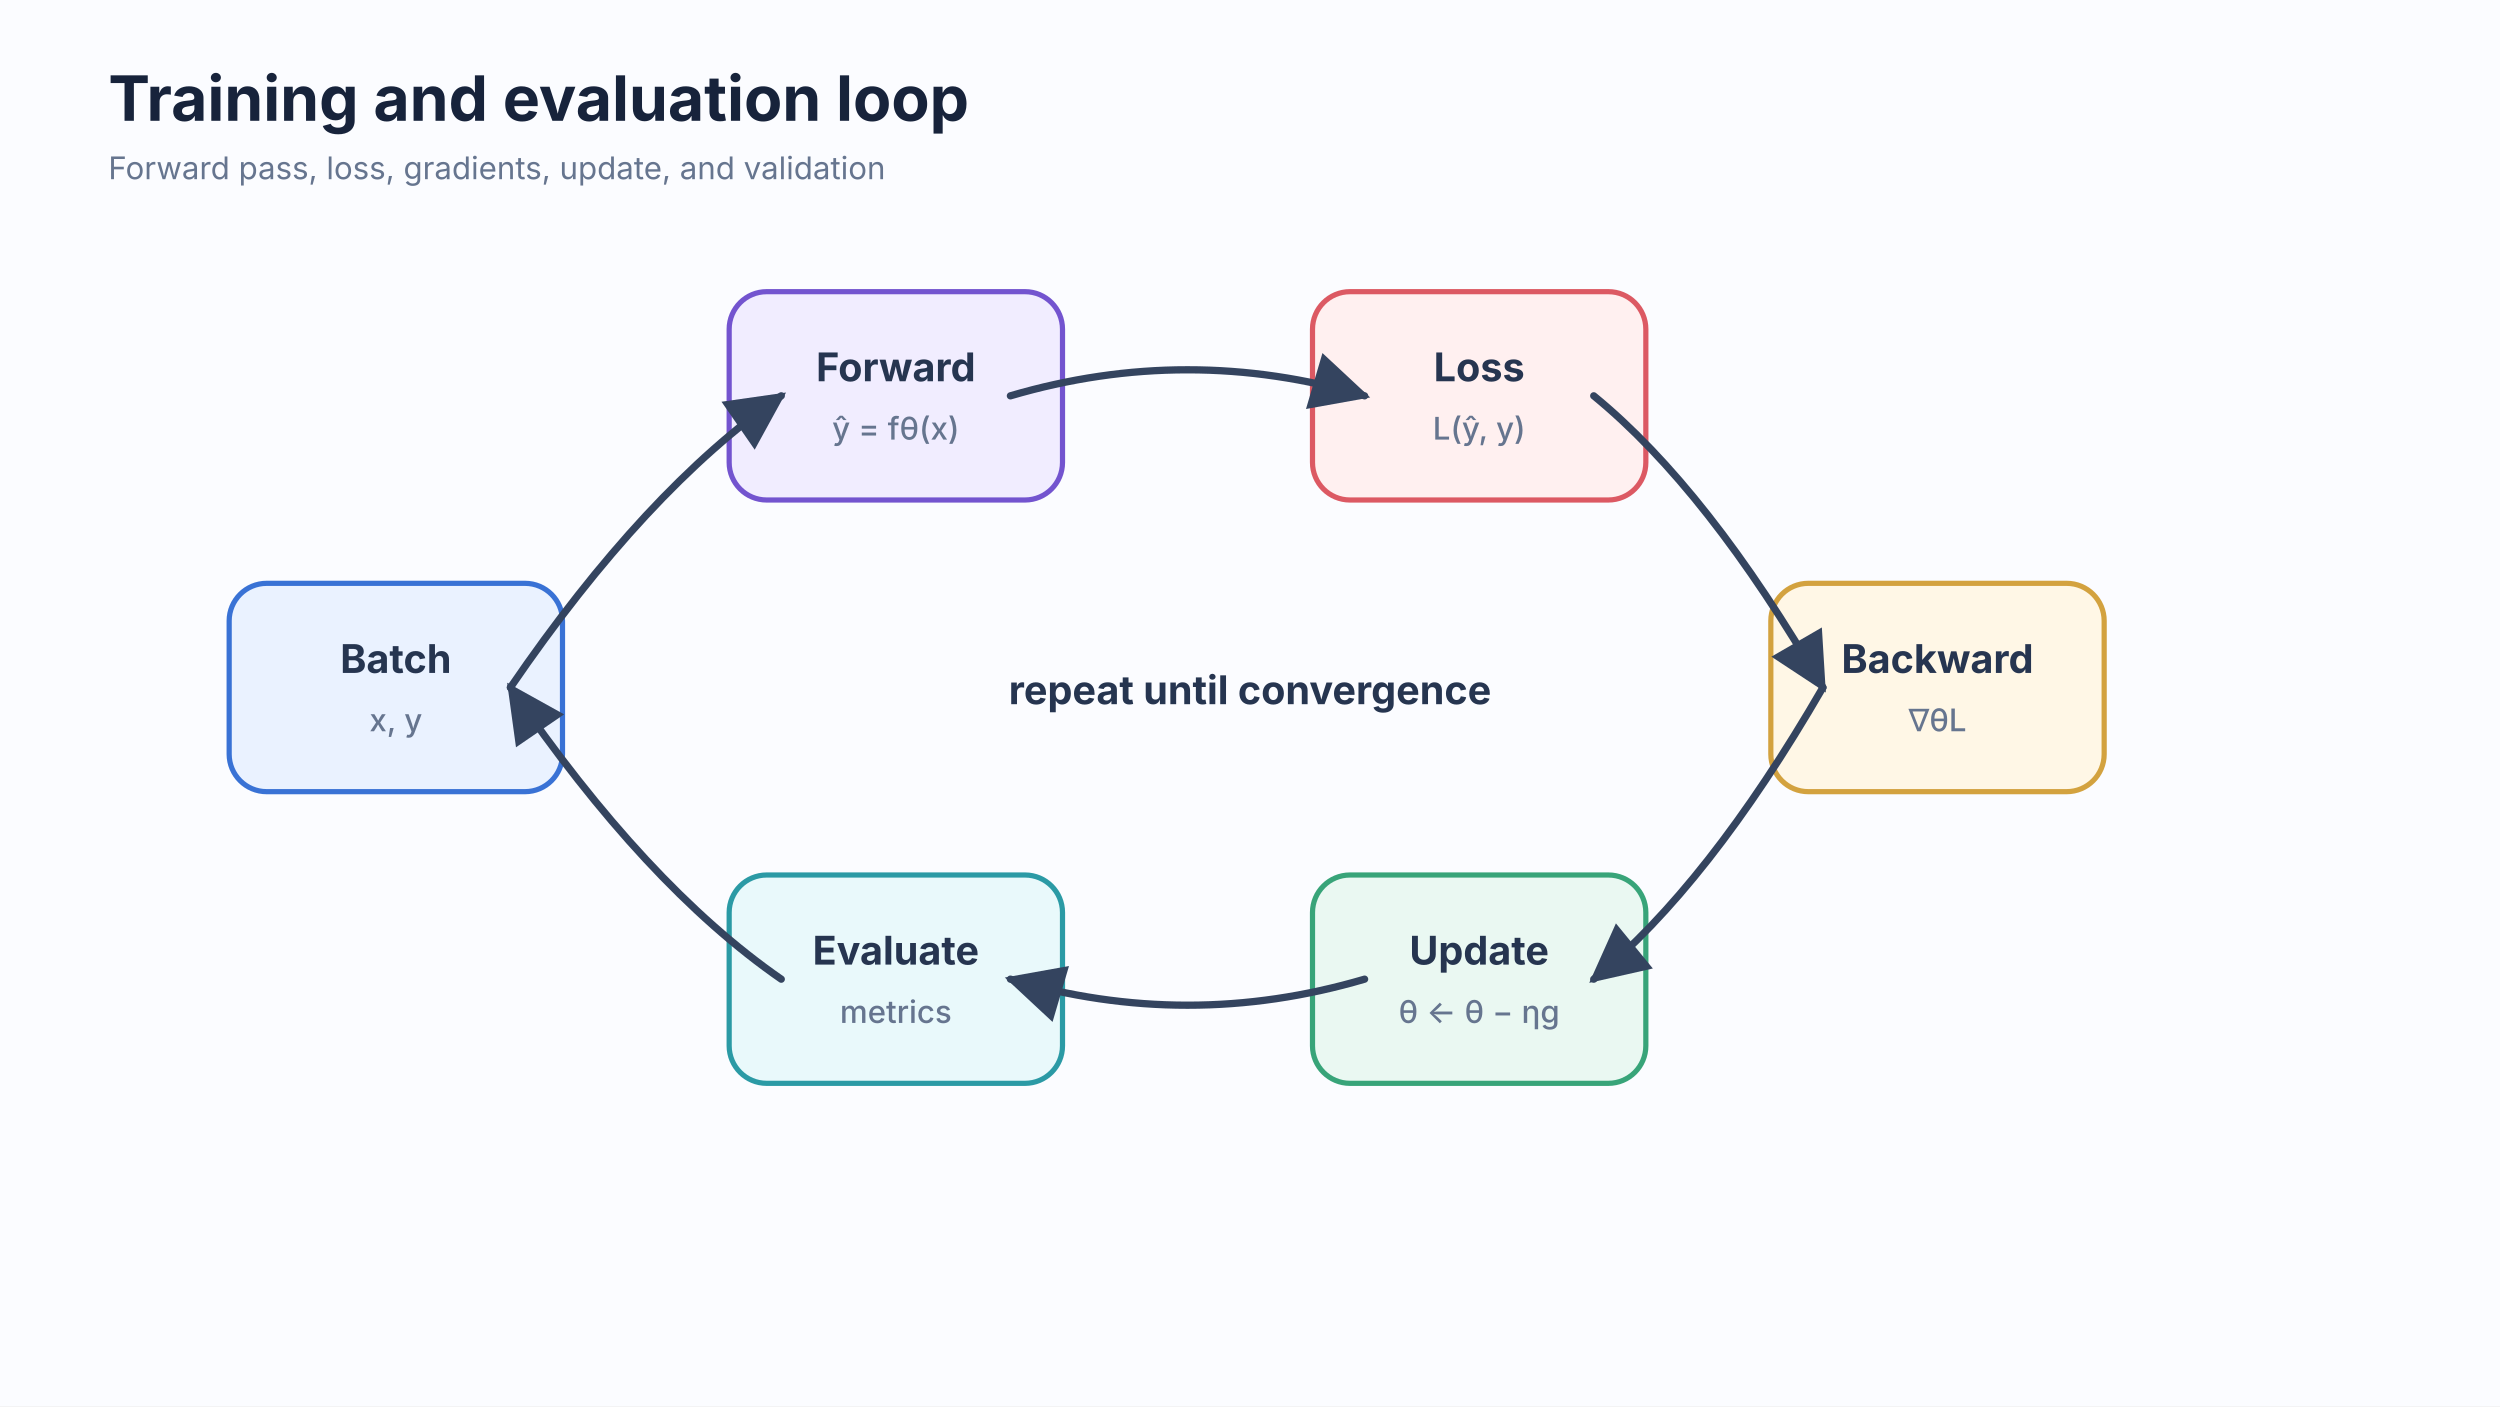
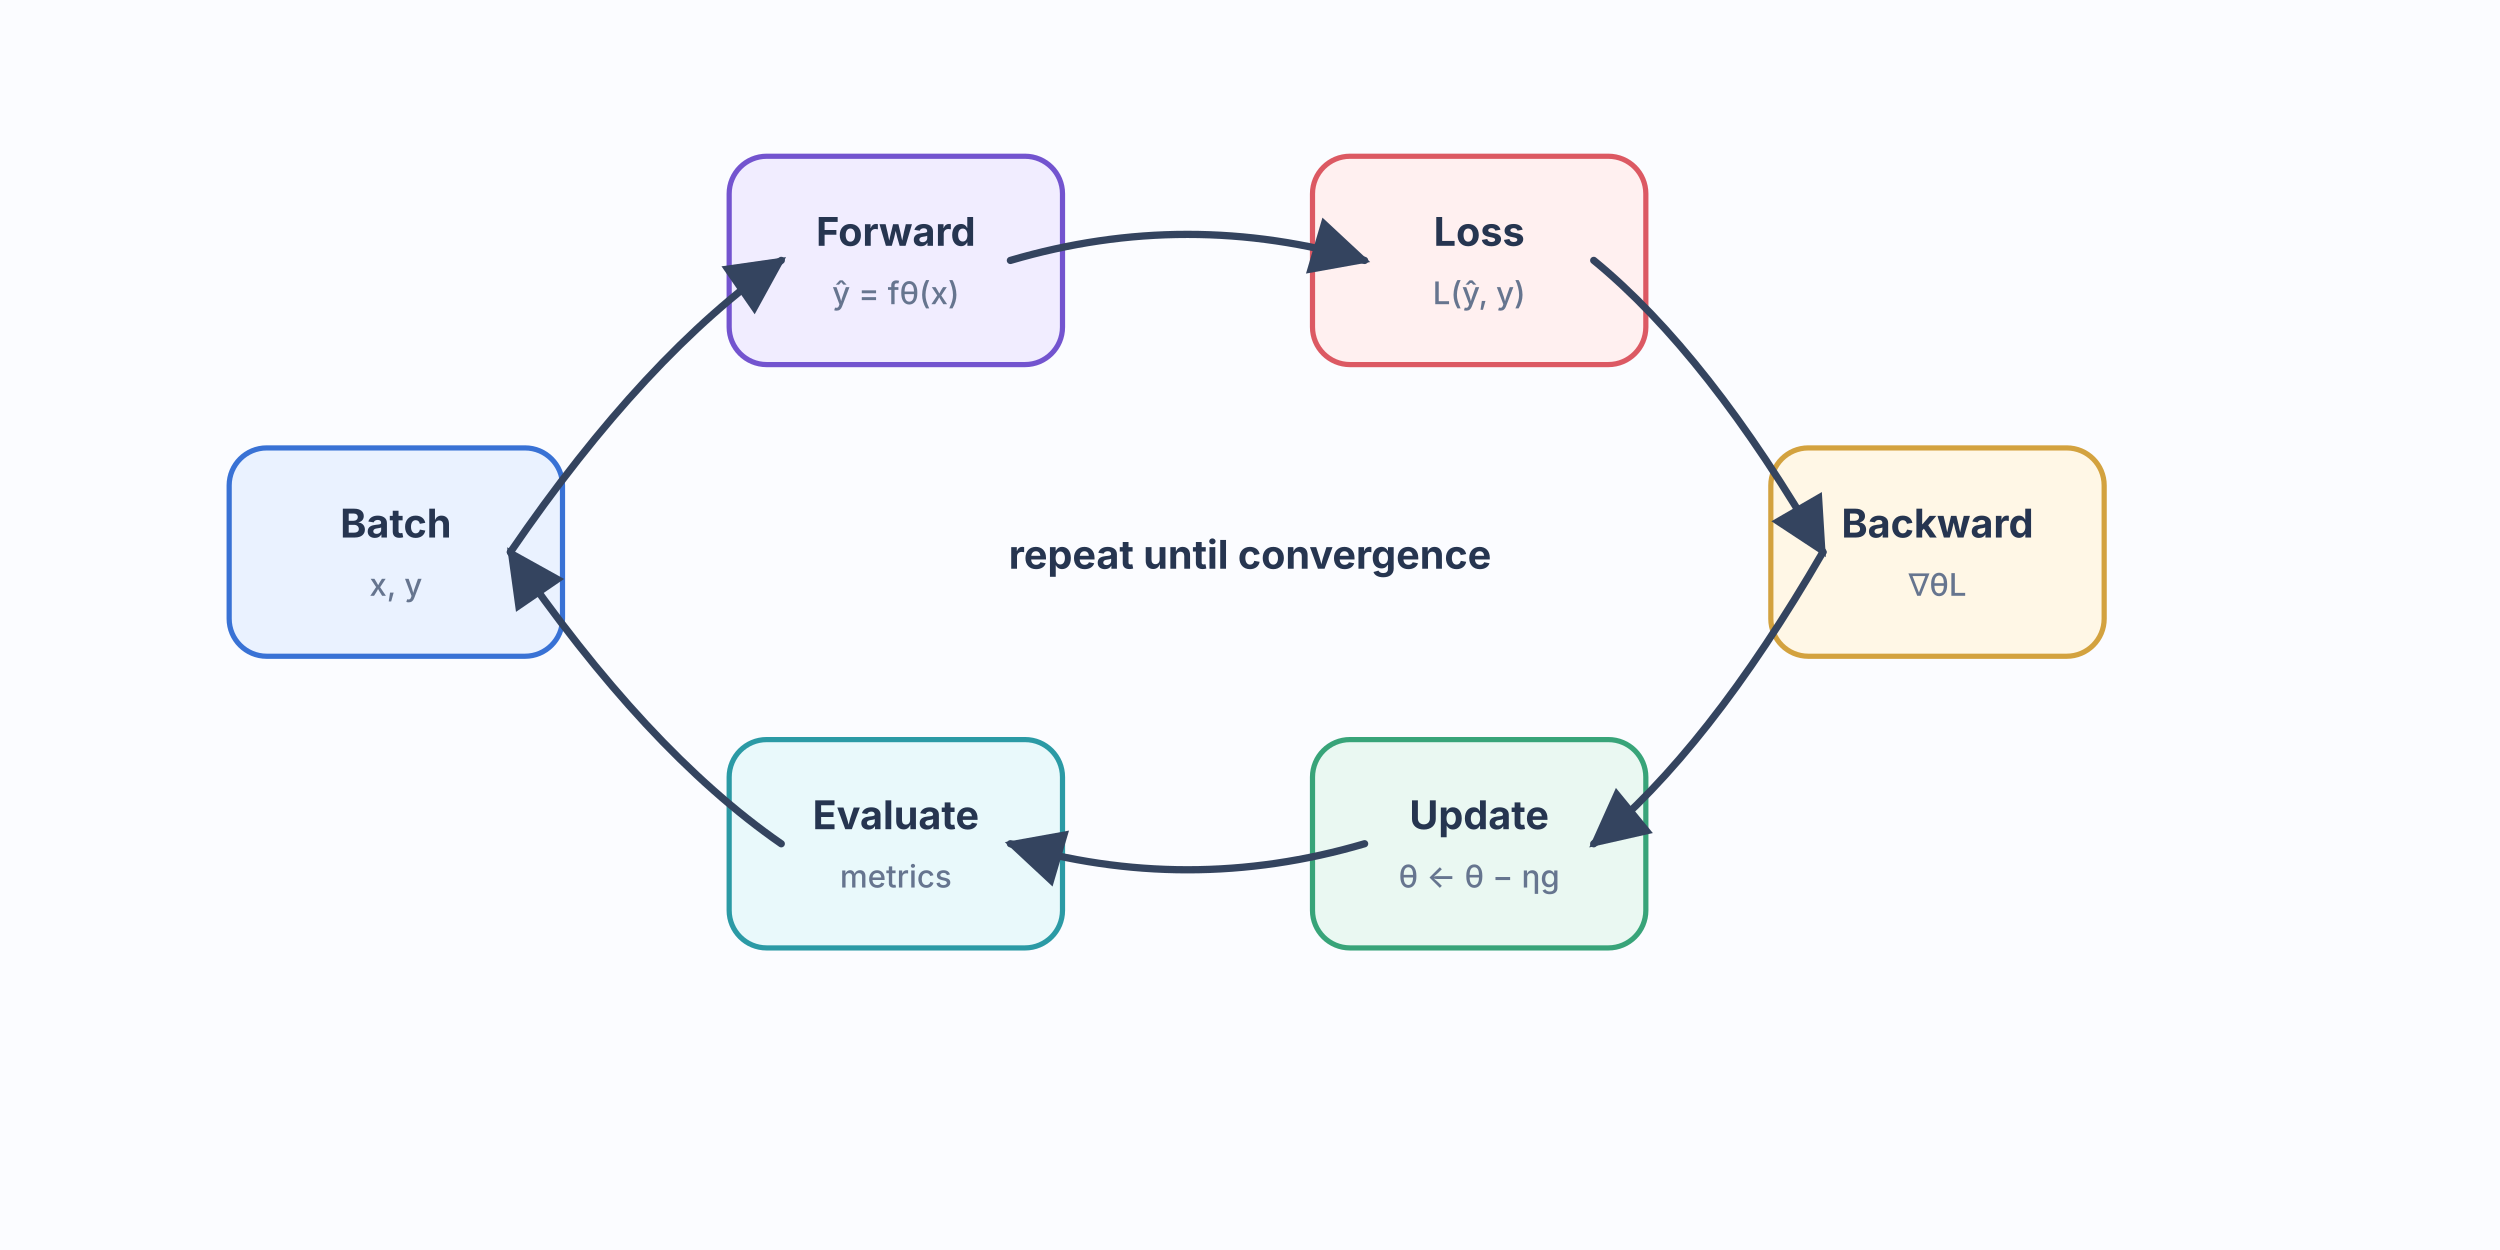
- <svg xmlns="http://www.w3.org/2000/svg" width="1200" height="675" viewBox="0 0 1200 675" role="img" aria-labelledby="svg-title svg-desc">
+ <svg xmlns="http://www.w3.org/2000/svg" width="1200" height="600" viewBox="0 0 1200 600" role="img" aria-labelledby="svg-title svg-desc">
  <defs>
    <marker id="arrow" viewBox="0 0 10 10" refX="9" refY="5" markerWidth="8" markerHeight="8" orient="auto-start-reverse">
      <path d="M0 0L10 5L0 10Z" fill="#34445f" />
    </marker>
    <marker id="arrow-blue" viewBox="0 0 10 10" refX="9" refY="5" markerWidth="8" markerHeight="8" orient="auto-start-reverse">
      <path d="M0 0L10 5L0 10Z" fill="#3972d5" />
    </marker>
    <marker id="arrow-violet" viewBox="0 0 10 10" refX="9" refY="5" markerWidth="8" markerHeight="8" orient="auto-start-reverse">
      <path d="M0 0L10 5L0 10Z" fill="#7354cf" />
    </marker>
    <linearGradient id="soft-gradient" x1="0" y1="0" x2="1" y2="1">
      <stop offset="0" stop-color="#eaf2ff" />
      <stop offset="1" stop-color="#f1edff" />
    </linearGradient>
    <style>
    .bg{fill:#fbfcff}.title{font:700 30px Inter,Arial,sans-serif;fill:#17233b}.subtitle{font:400 15px Inter,Arial,sans-serif;fill:#66758f}
    .label{font:500 19px Inter,Arial,sans-serif;fill:#263550}.strong{font-weight:700}.small{font:500 15px Inter,Arial,sans-serif}.tiny{font:500 13px Inter,Arial,sans-serif}.muted{fill:#66758f}
    .card{stroke-width:2.5}.blue{fill:#eaf2ff;stroke:#3972d5}.violet{fill:#f1edff;stroke:#7354cf}.red{fill:#fff0f0;stroke:#dc5963}.gold{fill:#fff7e6;stroke:#d3a23f}.green{fill:#eaf8f2;stroke:#38a479}.slate{fill:#f2f5f9;stroke:#72819a}.cyan{fill:#e9f9fb;stroke:#2b9aa5}
    .wire{fill:none;stroke:#34445f;stroke-width:3.5;stroke-linecap:round;stroke-linejoin:round}.wire2{fill:none;stroke:#3972d5;stroke-width:5;stroke-linecap:round;stroke-linejoin:round}.violet-line{fill:none;stroke:#7354cf;stroke-width:5;stroke-linecap:round;stroke-linejoin:round}.red-line{fill:none;stroke:#dc5963;stroke-width:5;stroke-linecap:round;stroke-linejoin:round}.green-line{fill:none;stroke:#38a479;stroke-width:5;stroke-linecap:round;stroke-linejoin:round}.dash{stroke-dasharray:10 9}
    .axis{fill:none;stroke:#8b98ac;stroke-width:2}.grid{stroke:#dce3ed;stroke-width:1.5}.node{fill:#fff;stroke:#34445f;stroke-width:3}.dot-blue{fill:#3972d5}.dot-violet{fill:#7354cf}.dot-red{fill:#dc5963}.dot-green{fill:#38a479}.paper-note{font:600 12px Inter,Arial,sans-serif;fill:#7354cf;letter-spacing:.06em}
    </style>
  </defs>
-   <rect class="bg" width="1200" height="675" />
-   <g id="figure-title">
-     <text x="52" y="58" class="title" text-anchor="start">Training and evaluation loop</text>
-     <text x="52" y="86" class="subtitle" text-anchor="start">Forward pass, loss, gradients, update, and validation</text>
+   <rect class="bg" width="1200" height="600" />
+   <g id="figure-body" transform="translate(0,-65)">
+     <g id="loop-node-0">
+       <rect x="110" y="280" width="160" height="100" rx="18" class="card blue" />
+       <text x="190" y="323" class="label strong" text-anchor="middle">Batch</text>
+       <text x="190" y="351" class="small muted" text-anchor="middle">x, y</text>
+     </g>
+     <g id="loop-node-1">
+       <rect x="350" y="140" width="160" height="100" rx="18" class="card violet" />
+       <text x="430" y="183" class="label strong" text-anchor="middle">Forward</text>
+       <text x="430" y="211" class="small muted" text-anchor="middle">ŷ = fθ(x)</text>
+     </g>
+     <g id="loop-node-2">
+       <rect x="630" y="140" width="160" height="100" rx="18" class="card red" />
+       <text x="710" y="183" class="label strong" text-anchor="middle">Loss</text>
+       <text x="710" y="211" class="small muted" text-anchor="middle">L(ŷ, y)</text>
+     </g>
+     <g id="loop-node-3">
+       <rect x="850" y="280" width="160" height="100" rx="18" class="card gold" />
+       <text x="930" y="323" class="label strong" text-anchor="middle">Backward</text>
+       <text x="930" y="351" class="small muted" text-anchor="middle">∇θL</text>
+     </g>
+     <g id="loop-node-4">
+       <rect x="630" y="420" width="160" height="100" rx="18" class="card green" />
+       <text x="710" y="463" class="label strong" text-anchor="middle">Update</text>
+       <text x="710" y="491" class="small muted" text-anchor="middle">θ ← θ − ηg</text>
+     </g>
+     <g id="loop-node-5">
+       <rect x="350" y="420" width="160" height="100" rx="18" class="card cyan" />
+       <text x="430" y="463" class="label strong" text-anchor="middle">Evaluate</text>
+       <text x="430" y="491" class="small muted" text-anchor="middle">metrics</text>
+     </g>
+     <g id="loop-edge-0">
+       <path d="M245,330 Q310,235 375,190" class="wire" marker-end="url(#arrow)" />
+     </g>
+     <g id="loop-edge-1">
+       <path d="M485,190 Q570,165 655,190" class="wire" marker-end="url(#arrow)" />
+     </g>
+     <g id="loop-edge-2">
+       <path d="M765,190 Q820,235 875,330" class="wire" marker-end="url(#arrow)" />
+     </g>
+     <g id="loop-edge-3">
+       <path d="M875,330 Q820,425 765,470" class="wire" marker-end="url(#arrow)" />
+     </g>
+     <g id="loop-edge-4">
+       <path d="M655,470 Q570,495 485,470" class="wire" marker-end="url(#arrow)" />
+     </g>
+     <g id="loop-edge-5">
+       <path d="M375,470 Q310,425 245,330" class="wire" marker-end="url(#arrow)" />
+     </g>
+     <text x="600" y="338" class="label strong" text-anchor="middle">repeat until convergence</text>
  </g>
-   <g id="loop-node-0">
-     <rect x="110" y="280" width="160" height="100" rx="18" class="card blue" />
-     <text x="190" y="323" class="label strong" text-anchor="middle">Batch</text>
-     <text x="190" y="351" class="small muted" text-anchor="middle">x, y</text>
-   </g>
-   <g id="loop-node-1">
-     <rect x="350" y="140" width="160" height="100" rx="18" class="card violet" />
-     <text x="430" y="183" class="label strong" text-anchor="middle">Forward</text>
-     <text x="430" y="211" class="small muted" text-anchor="middle">ŷ = fθ(x)</text>
-   </g>
-   <g id="loop-node-2">
-     <rect x="630" y="140" width="160" height="100" rx="18" class="card red" />
-     <text x="710" y="183" class="label strong" text-anchor="middle">Loss</text>
-     <text x="710" y="211" class="small muted" text-anchor="middle">L(ŷ, y)</text>
-   </g>
-   <g id="loop-node-3">
-     <rect x="850" y="280" width="160" height="100" rx="18" class="card gold" />
-     <text x="930" y="323" class="label strong" text-anchor="middle">Backward</text>
-     <text x="930" y="351" class="small muted" text-anchor="middle">∇θL</text>
-   </g>
-   <g id="loop-node-4">
-     <rect x="630" y="420" width="160" height="100" rx="18" class="card green" />
-     <text x="710" y="463" class="label strong" text-anchor="middle">Update</text>
-     <text x="710" y="491" class="small muted" text-anchor="middle">θ ← θ − ηg</text>
-   </g>
-   <g id="loop-node-5">
-     <rect x="350" y="420" width="160" height="100" rx="18" class="card cyan" />
-     <text x="430" y="463" class="label strong" text-anchor="middle">Evaluate</text>
-     <text x="430" y="491" class="small muted" text-anchor="middle">metrics</text>
-   </g>
-   <g id="loop-edge-0">
-     <path d="M245,330 Q310,235 375,190" class="wire" marker-end="url(#arrow)" />
-   </g>
-   <g id="loop-edge-1">
-     <path d="M485,190 Q570,165 655,190" class="wire" marker-end="url(#arrow)" />
-   </g>
-   <g id="loop-edge-2">
-     <path d="M765,190 Q820,235 875,330" class="wire" marker-end="url(#arrow)" />
-   </g>
-   <g id="loop-edge-3">
-     <path d="M875,330 Q820,425 765,470" class="wire" marker-end="url(#arrow)" />
-   </g>
-   <g id="loop-edge-4">
-     <path d="M655,470 Q570,495 485,470" class="wire" marker-end="url(#arrow)" />
-   </g>
-   <g id="loop-edge-5">
-     <path d="M375,470 Q310,425 245,330" class="wire" marker-end="url(#arrow)" />
-   </g>
-   <text x="600" y="338" class="label strong" text-anchor="middle">repeat until convergence</text>
</svg>
